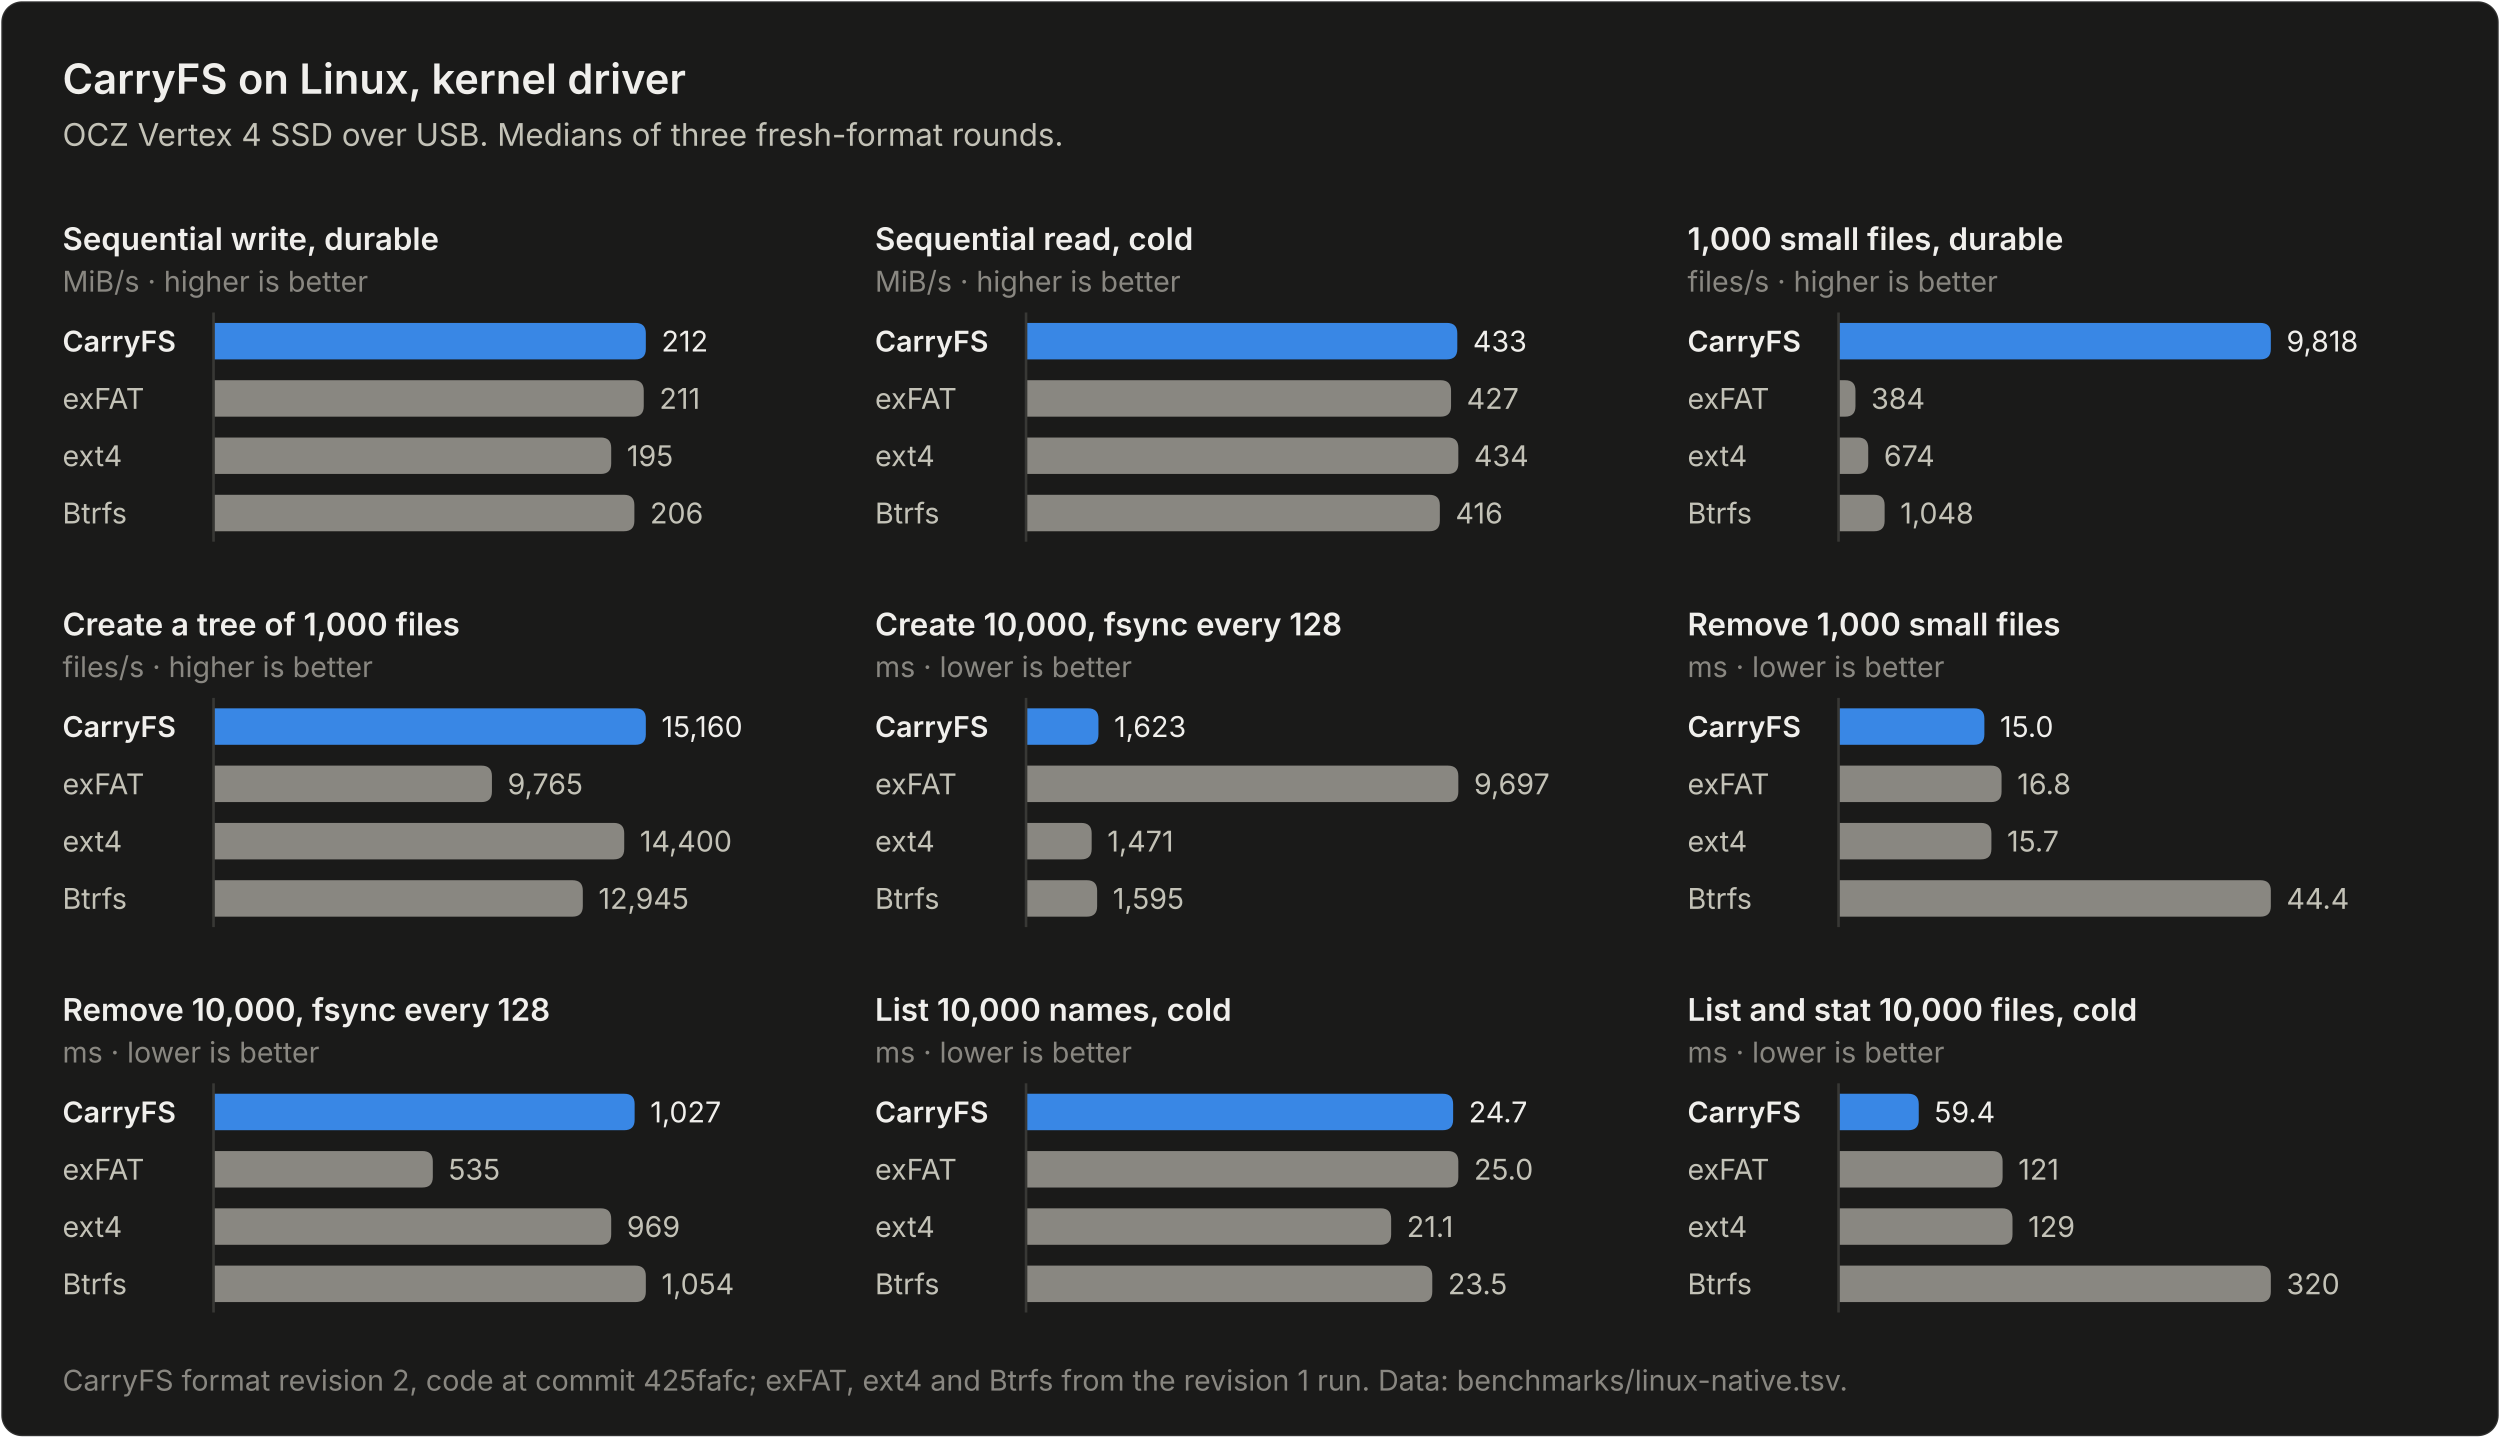
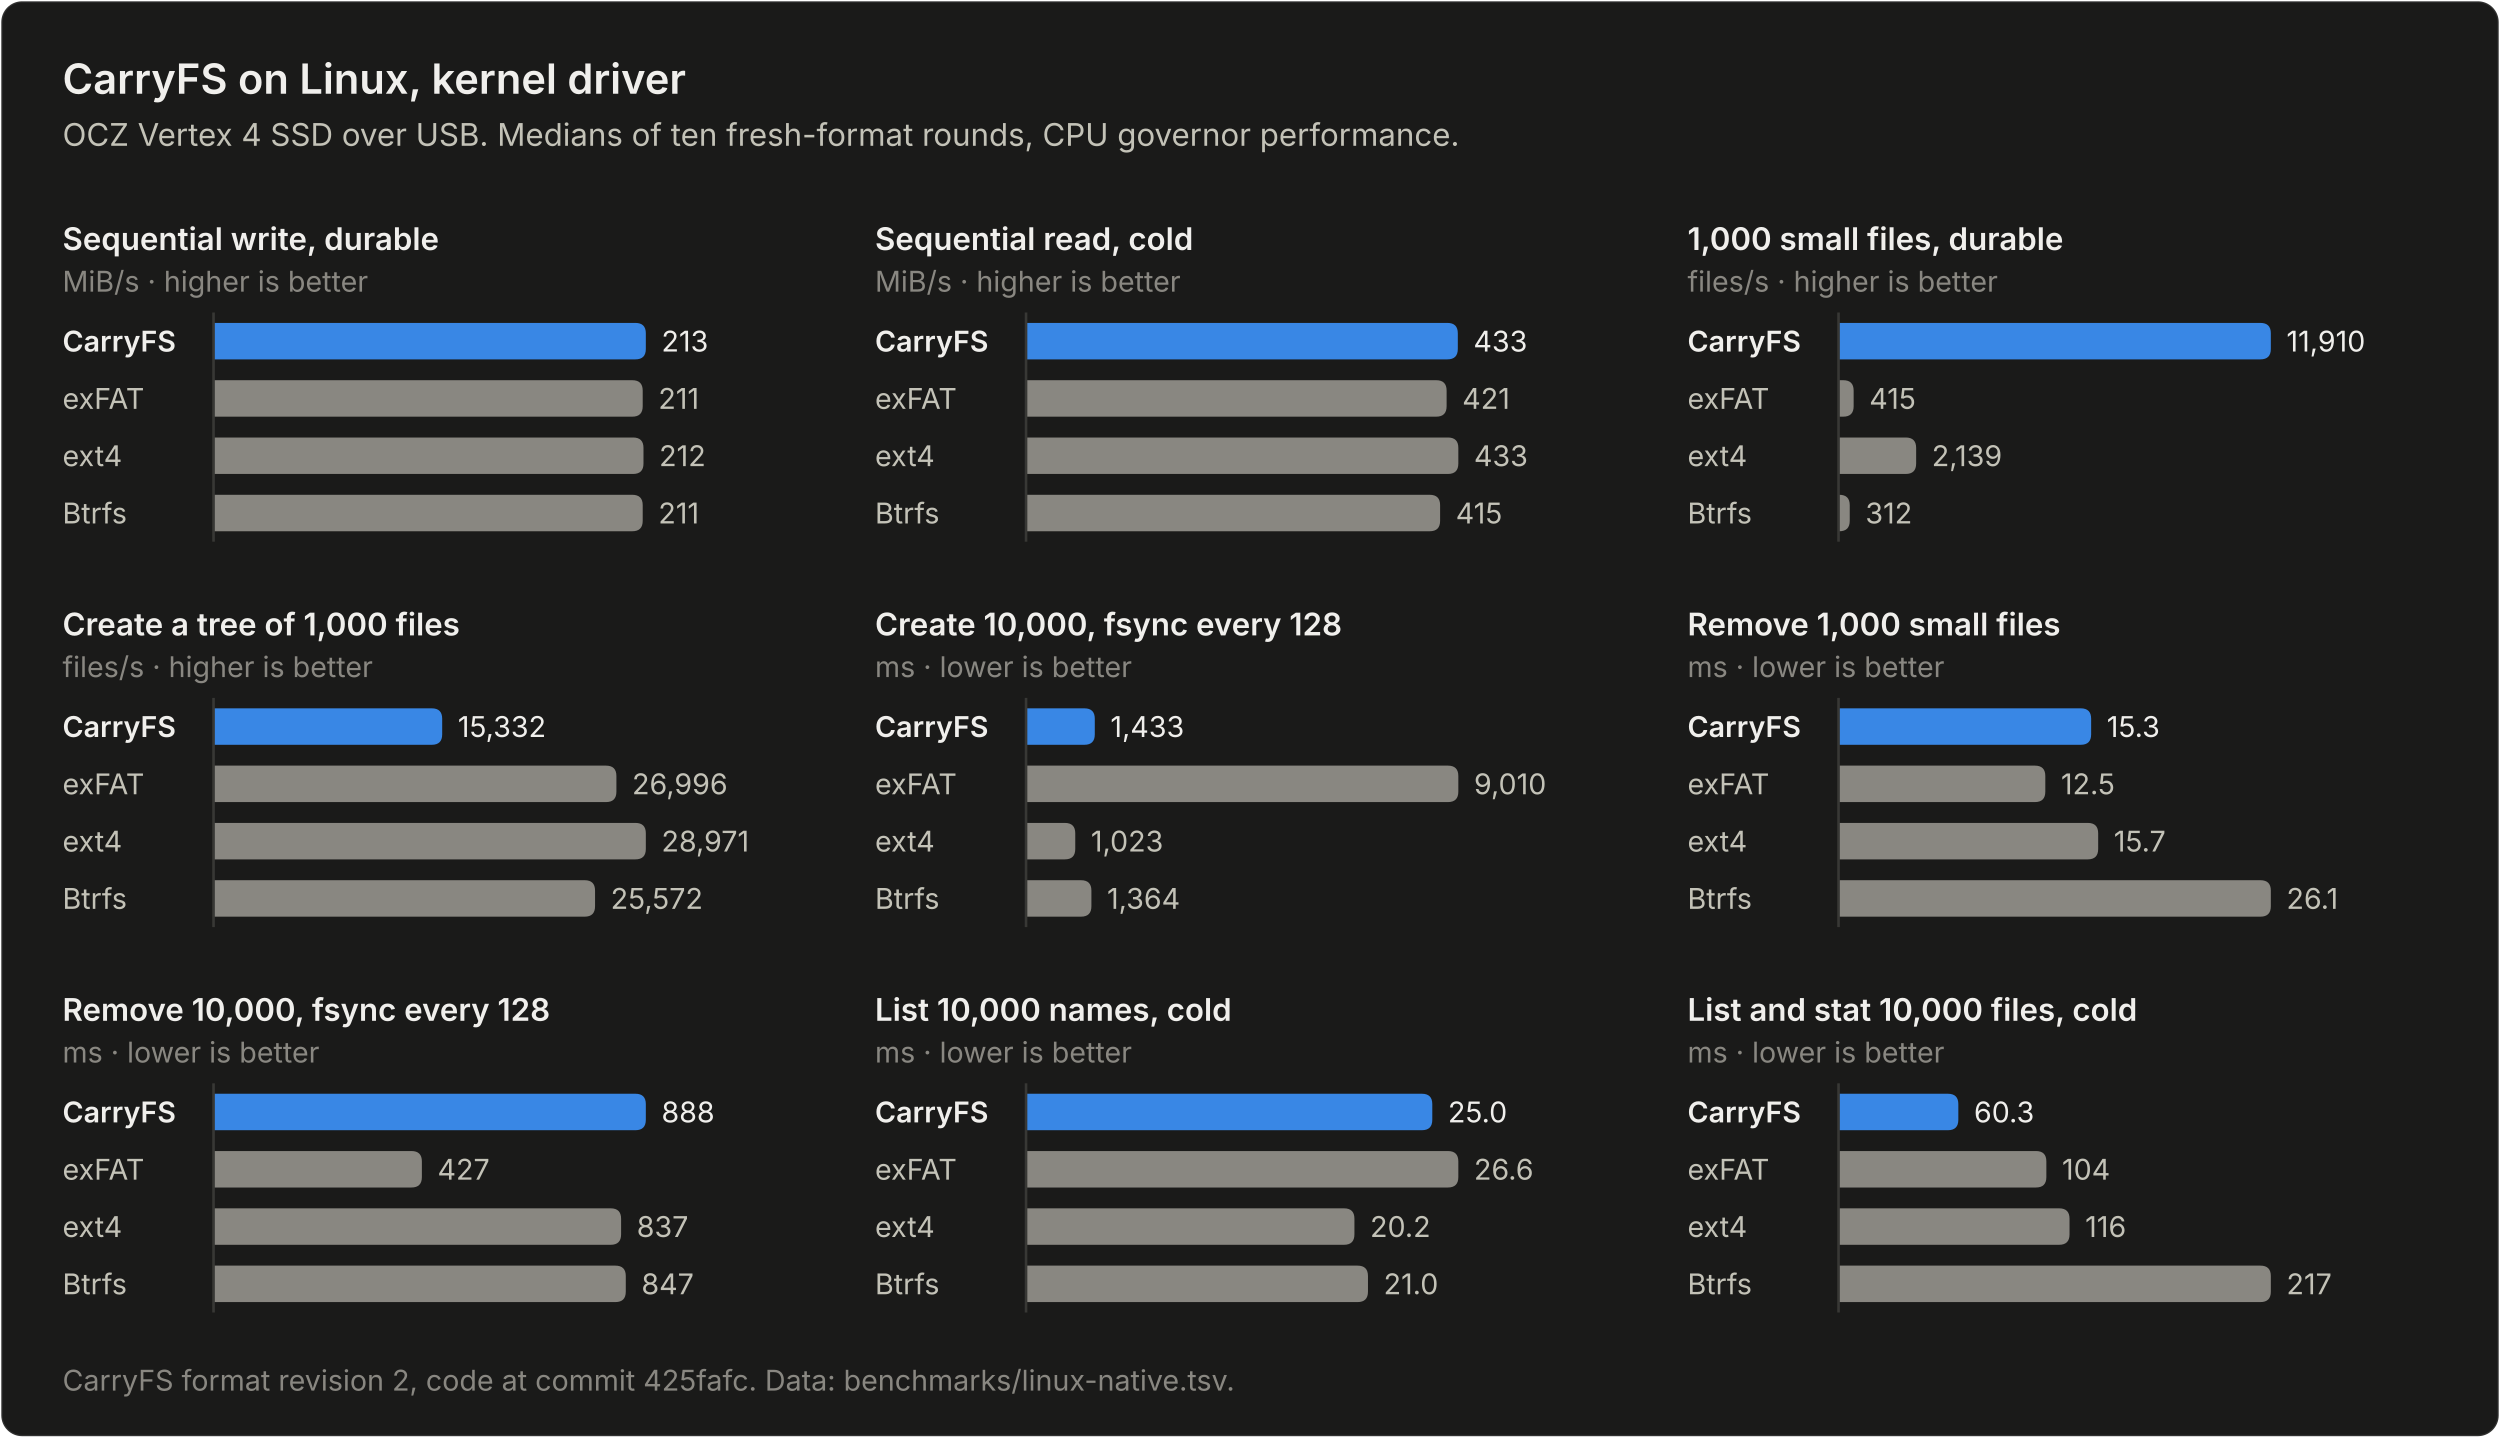
<svg xmlns="http://www.w3.org/2000/svg" viewBox="0 0 960 552" width="960" height="552" role="img" font-family="system-ui, -apple-system, 'Segoe UI', sans-serif">
  <rect x="0.5" y="0.5" width="959" height="551" rx="8" fill="#1a1a19" stroke="rgba(255,255,255,0.10)" />
  <text x="24.0" y="36.0" font-size="16" font-weight="600" text-anchor="start" fill="#f0efec">CarryFS on Linux, kernel driver</text>
-   <text x="24.0" y="56.0" font-size="12" font-weight="400" text-anchor="start" fill="#c3c2b7">OCZ Vertex 4 SSD over USB. Medians of three fresh-format rounds.</text>
+   <text x="24.0" y="56.0" font-size="12" font-weight="400" text-anchor="start" fill="#c3c2b7">OCZ Vertex 4 SSD over USB. Medians of ten fresh-format rounds, CPU governor performance.</text>
  <text x="24.0" y="96.0" font-size="12" font-weight="600" text-anchor="start" fill="#f0efec">Sequential write, durable</text>
  <text x="24.0" y="112.0" font-size="11" font-weight="400" text-anchor="start" fill="#898781">MiB/s · higher is better</text>
  <text x="24.0" y="135.0" font-size="11" font-weight="600" text-anchor="start" fill="#f0efec">CarryFS</text>
  <path fill="#3987e5" d="M82.0,124.0H244.0Q248.0,124.0 248.0,128.0V134.0Q248.0,138.0 244.0,138.0H82.0Z" />
-   <text x="254.0" y="135.0" font-size="11" font-weight="400" text-anchor="start" fill="#f0efec">212</text>
+   <text x="254.0" y="135.0" font-size="11" font-weight="400" text-anchor="start" fill="#f0efec">213</text>
  <text x="24.0" y="157.0" font-size="11" font-weight="400" text-anchor="start" fill="#c3c2b7">exFAT</text>
-   <path fill="#898781" d="M82.0,146.0H243.2Q247.2,146.0 247.2,150.0V156.0Q247.2,160.0 243.2,160.0H82.0Z" />
-   <text x="253.2" y="157.0" font-size="11" font-weight="400" text-anchor="start" fill="#c3c2b7">211</text>
+   <path fill="#898781" d="M82.0,146.0H242.8Q246.8,146.0 246.8,150.0V156.0Q246.8,160.0 242.8,160.0H82.0Z" />
+   <text x="252.8" y="157.0" font-size="11" font-weight="400" text-anchor="start" fill="#c3c2b7">211</text>
  <text x="24.0" y="179.0" font-size="11" font-weight="400" text-anchor="start" fill="#c3c2b7">ext4</text>
-   <path fill="#898781" d="M82.0,168.0H230.7Q234.7,168.0 234.7,172.0V178.0Q234.7,182.0 230.7,182.0H82.0Z" />
-   <text x="240.7" y="179.0" font-size="11" font-weight="400" text-anchor="start" fill="#c3c2b7">195</text>
+   <path fill="#898781" d="M82.0,168.0H243.1Q247.1,168.0 247.1,172.0V178.0Q247.1,182.0 243.1,182.0H82.0Z" />
+   <text x="253.1" y="179.0" font-size="11" font-weight="400" text-anchor="start" fill="#c3c2b7">212</text>
  <text x="24.0" y="201.0" font-size="11" font-weight="400" text-anchor="start" fill="#c3c2b7">Btrfs</text>
-   <path fill="#898781" d="M82.0,190.0H239.6Q243.6,190.0 243.6,194.0V200.0Q243.6,204.0 239.6,204.0H82.0Z" />
-   <text x="249.6" y="201.0" font-size="11" font-weight="400" text-anchor="start" fill="#c3c2b7">206</text>
+   <path fill="#898781" d="M82.0,190.0H242.8Q246.8,190.0 246.8,194.0V200.0Q246.8,204.0 242.8,204.0H82.0Z" />
+   <text x="252.8" y="201.0" font-size="11" font-weight="400" text-anchor="start" fill="#c3c2b7">211</text>
  <line x1="82.0" x2="82.0" y1="120.0" y2="208.0" stroke="#383835" />
  <text x="336.0" y="96.0" font-size="12" font-weight="600" text-anchor="start" fill="#f0efec">Sequential read, cold</text>
  <text x="336.0" y="112.0" font-size="11" font-weight="400" text-anchor="start" fill="#898781">MiB/s · higher is better</text>
  <text x="336.0" y="135.0" font-size="11" font-weight="600" text-anchor="start" fill="#f0efec">CarryFS</text>
-   <path fill="#3987e5" d="M394.0,124.0H555.6Q559.6,124.0 559.6,128.0V134.0Q559.6,138.0 555.6,138.0H394.0Z" />
-   <text x="565.6" y="135.0" font-size="11" font-weight="400" text-anchor="start" fill="#f0efec">433</text>
+   <path fill="#3987e5" d="M394.0,124.0H555.8Q559.8,124.0 559.8,128.0V134.0Q559.8,138.0 555.8,138.0H394.0Z" />
+   <text x="565.8" y="135.0" font-size="11" font-weight="400" text-anchor="start" fill="#f0efec">433</text>
  <text x="336.0" y="157.0" font-size="11" font-weight="400" text-anchor="start" fill="#c3c2b7">exFAT</text>
-   <path fill="#898781" d="M394.0,146.0H553.2Q557.2,146.0 557.2,150.0V156.0Q557.2,160.0 553.2,160.0H394.0Z" />
-   <text x="563.2" y="157.0" font-size="11" font-weight="400" text-anchor="start" fill="#c3c2b7">427</text>
+   <path fill="#898781" d="M394.0,146.0H551.5Q555.5,146.0 555.5,150.0V156.0Q555.5,160.0 551.5,160.0H394.0Z" />
+   <text x="561.5" y="157.0" font-size="11" font-weight="400" text-anchor="start" fill="#c3c2b7">421</text>
  <text x="336.0" y="179.0" font-size="11" font-weight="400" text-anchor="start" fill="#c3c2b7">ext4</text>
  <path fill="#898781" d="M394.0,168.0H556.0Q560.0,168.0 560.0,172.0V178.0Q560.0,182.0 556.0,182.0H394.0Z" />
-   <text x="566.0" y="179.0" font-size="11" font-weight="400" text-anchor="start" fill="#c3c2b7">434</text>
+   <text x="566.0" y="179.0" font-size="11" font-weight="400" text-anchor="start" fill="#c3c2b7">433</text>
  <text x="336.0" y="201.0" font-size="11" font-weight="400" text-anchor="start" fill="#c3c2b7">Btrfs</text>
-   <path fill="#898781" d="M394.0,190.0H548.9Q552.9,190.0 552.9,194.0V200.0Q552.9,204.0 548.9,204.0H394.0Z" />
-   <text x="558.9" y="201.0" font-size="11" font-weight="400" text-anchor="start" fill="#c3c2b7">416</text>
+   <path fill="#898781" d="M394.0,190.0H549.0Q553.0,190.0 553.0,194.0V200.0Q553.0,204.0 549.0,204.0H394.0Z" />
+   <text x="559.0" y="201.0" font-size="11" font-weight="400" text-anchor="start" fill="#c3c2b7">415</text>
  <line x1="394.0" x2="394.0" y1="120.0" y2="208.0" stroke="#383835" />
  <text x="648.0" y="96.0" font-size="12" font-weight="600" text-anchor="start" fill="#f0efec">1,000 small files, durable</text>
  <text x="648.0" y="112.0" font-size="11" font-weight="400" text-anchor="start" fill="#898781">files/s · higher is better</text>
  <text x="648.0" y="135.0" font-size="11" font-weight="600" text-anchor="start" fill="#f0efec">CarryFS</text>
  <path fill="#3987e5" d="M706.0,124.0H868.0Q872.0,124.0 872.0,128.0V134.0Q872.0,138.0 868.0,138.0H706.0Z" />
-   <text x="878.0" y="135.0" font-size="11" font-weight="400" text-anchor="start" fill="#f0efec">9,818</text>
+   <text x="878.0" y="135.0" font-size="11" font-weight="400" text-anchor="start" fill="#f0efec">11,910</text>
  <text x="648.0" y="157.0" font-size="11" font-weight="400" text-anchor="start" fill="#c3c2b7">exFAT</text>
-   <path fill="#898781" d="M706.0,146.0H708.5Q712.5,146.0 712.5,150.0V156.0Q712.5,160.0 708.5,160.0H706.0Z" />
-   <text x="718.5" y="157.0" font-size="11" font-weight="400" text-anchor="start" fill="#c3c2b7">384</text>
+   <path fill="#898781" d="M706.0,146.0H707.8Q711.8,146.0 711.8,150.0V156.0Q711.8,160.0 707.8,160.0H706.0Z" />
+   <text x="717.8" y="157.0" font-size="11" font-weight="400" text-anchor="start" fill="#c3c2b7">415</text>
  <text x="648.0" y="179.0" font-size="11" font-weight="400" text-anchor="start" fill="#c3c2b7">ext4</text>
-   <path fill="#898781" d="M706.0,168.0H713.4Q717.4,168.0 717.4,172.0V178.0Q717.4,182.0 713.4,182.0H706.0Z" />
-   <text x="723.4" y="179.0" font-size="11" font-weight="400" text-anchor="start" fill="#c3c2b7">674</text>
+   <path fill="#898781" d="M706.0,168.0H731.8Q735.8,168.0 735.8,172.0V178.0Q735.8,182.0 731.8,182.0H706.0Z" />
+   <text x="741.8" y="179.0" font-size="11" font-weight="400" text-anchor="start" fill="#c3c2b7">2,139</text>
  <text x="648.0" y="201.0" font-size="11" font-weight="400" text-anchor="start" fill="#c3c2b7">Btrfs</text>
-   <path fill="#898781" d="M706.0,190.0H719.7Q723.7,190.0 723.7,194.0V200.0Q723.7,204.0 719.7,204.0H706.0Z" />
-   <text x="729.7" y="201.0" font-size="11" font-weight="400" text-anchor="start" fill="#c3c2b7">1,048</text>
+   <path fill="#898781" d="M706.0,190.0H706.3Q710.3,190.0 710.3,194.0V200.0Q710.3,204.0 706.3,204.0H706.0Z" />
+   <text x="716.3" y="201.0" font-size="11" font-weight="400" text-anchor="start" fill="#c3c2b7">312</text>
  <line x1="706.0" x2="706.0" y1="120.0" y2="208.0" stroke="#383835" />
  <text x="24.0" y="244.0" font-size="12" font-weight="600" text-anchor="start" fill="#f0efec">Create a tree of 1,000 files</text>
  <text x="24.0" y="260.0" font-size="11" font-weight="400" text-anchor="start" fill="#898781">files/s · higher is better</text>
  <text x="24.0" y="283.0" font-size="11" font-weight="600" text-anchor="start" fill="#f0efec">CarryFS</text>
-   <path fill="#3987e5" d="M82.0,272.0H244.0Q248.0,272.0 248.0,276.0V282.0Q248.0,286.0 244.0,286.0H82.0Z" />
-   <text x="254.0" y="283.0" font-size="11" font-weight="400" text-anchor="start" fill="#f0efec">15,160</text>
+   <path fill="#3987e5" d="M82.0,272.0H165.8Q169.8,272.0 169.8,276.0V282.0Q169.8,286.0 165.8,286.0H82.0Z" />
+   <text x="175.8" y="283.0" font-size="11" font-weight="400" text-anchor="start" fill="#f0efec">15,332</text>
  <text x="24.0" y="305.0" font-size="11" font-weight="400" text-anchor="start" fill="#c3c2b7">exFAT</text>
-   <path fill="#898781" d="M82.0,294.0H184.9Q188.9,294.0 188.9,298.0V304.0Q188.9,308.0 184.9,308.0H82.0Z" />
-   <text x="194.9" y="305.0" font-size="11" font-weight="400" text-anchor="start" fill="#c3c2b7">9,765</text>
+   <path fill="#898781" d="M82.0,294.0H232.7Q236.7,294.0 236.7,298.0V304.0Q236.7,308.0 232.7,308.0H82.0Z" />
+   <text x="242.7" y="305.0" font-size="11" font-weight="400" text-anchor="start" fill="#c3c2b7">26,996</text>
  <text x="24.0" y="327.0" font-size="11" font-weight="400" text-anchor="start" fill="#c3c2b7">ext4</text>
-   <path fill="#898781" d="M82.0,316.0H235.7Q239.7,316.0 239.7,320.0V326.0Q239.7,330.0 235.7,330.0H82.0Z" />
-   <text x="245.7" y="327.0" font-size="11" font-weight="400" text-anchor="start" fill="#c3c2b7">14,400</text>
+   <path fill="#898781" d="M82.0,316.0H244.0Q248.0,316.0 248.0,320.0V326.0Q248.0,330.0 244.0,330.0H82.0Z" />
+   <text x="254.0" y="327.0" font-size="11" font-weight="400" text-anchor="start" fill="#c3c2b7">28,971</text>
  <text x="24.0" y="349.0" font-size="11" font-weight="400" text-anchor="start" fill="#c3c2b7">Btrfs</text>
-   <path fill="#898781" d="M82.0,338.0H219.8Q223.8,338.0 223.8,342.0V348.0Q223.8,352.0 219.8,352.0H82.0Z" />
-   <text x="229.8" y="349.0" font-size="11" font-weight="400" text-anchor="start" fill="#c3c2b7">12,945</text>
+   <path fill="#898781" d="M82.0,338.0H224.5Q228.5,338.0 228.5,342.0V348.0Q228.5,352.0 224.5,352.0H82.0Z" />
+   <text x="234.5" y="349.0" font-size="11" font-weight="400" text-anchor="start" fill="#c3c2b7">25,572</text>
  <line x1="82.0" x2="82.0" y1="268.0" y2="356.0" stroke="#383835" />
  <text x="336.0" y="244.0" font-size="12" font-weight="600" text-anchor="start" fill="#f0efec">Create 10,000, fsync every 128</text>
  <text x="336.0" y="260.0" font-size="11" font-weight="400" text-anchor="start" fill="#898781">ms · lower is better</text>
  <text x="336.0" y="283.0" font-size="11" font-weight="600" text-anchor="start" fill="#f0efec">CarryFS</text>
-   <path fill="#3987e5" d="M394.0,272.0H417.8Q421.8,272.0 421.8,276.0V282.0Q421.8,286.0 417.8,286.0H394.0Z" />
-   <text x="427.8" y="283.0" font-size="11" font-weight="400" text-anchor="start" fill="#f0efec">1,623</text>
+   <path fill="#3987e5" d="M394.0,272.0H416.4Q420.4,272.0 420.4,276.0V282.0Q420.4,286.0 416.4,286.0H394.0Z" />
+   <text x="426.4" y="283.0" font-size="11" font-weight="400" text-anchor="start" fill="#f0efec">1,433</text>
  <text x="336.0" y="305.0" font-size="11" font-weight="400" text-anchor="start" fill="#c3c2b7">exFAT</text>
  <path fill="#898781" d="M394.0,294.0H556.0Q560.0,294.0 560.0,298.0V304.0Q560.0,308.0 556.0,308.0H394.0Z" />
-   <text x="566.0" y="305.0" font-size="11" font-weight="400" text-anchor="start" fill="#c3c2b7">9,697</text>
+   <text x="566.0" y="305.0" font-size="11" font-weight="400" text-anchor="start" fill="#c3c2b7">9,010</text>
  <text x="336.0" y="327.0" font-size="11" font-weight="400" text-anchor="start" fill="#c3c2b7">ext4</text>
-   <path fill="#898781" d="M394.0,316.0H415.2Q419.2,316.0 419.2,320.0V326.0Q419.2,330.0 415.2,330.0H394.0Z" />
-   <text x="425.2" y="327.0" font-size="11" font-weight="400" text-anchor="start" fill="#c3c2b7">1,471</text>
+   <path fill="#898781" d="M394.0,316.0H408.9Q412.9,316.0 412.9,320.0V326.0Q412.9,330.0 408.9,330.0H394.0Z" />
+   <text x="418.9" y="327.0" font-size="11" font-weight="400" text-anchor="start" fill="#c3c2b7">1,023</text>
  <text x="336.0" y="349.0" font-size="11" font-weight="400" text-anchor="start" fill="#c3c2b7">Btrfs</text>
-   <path fill="#898781" d="M394.0,338.0H417.3Q421.3,338.0 421.3,342.0V348.0Q421.3,352.0 417.3,352.0H394.0Z" />
-   <text x="427.3" y="349.0" font-size="11" font-weight="400" text-anchor="start" fill="#c3c2b7">1,595</text>
+   <path fill="#898781" d="M394.0,338.0H415.1Q419.1,338.0 419.1,342.0V348.0Q419.1,352.0 415.1,352.0H394.0Z" />
+   <text x="425.1" y="349.0" font-size="11" font-weight="400" text-anchor="start" fill="#c3c2b7">1,364</text>
  <line x1="394.0" x2="394.0" y1="268.0" y2="356.0" stroke="#383835" />
  <text x="648.0" y="244.0" font-size="12" font-weight="600" text-anchor="start" fill="#f0efec">Remove 1,000 small files</text>
  <text x="648.0" y="260.0" font-size="11" font-weight="400" text-anchor="start" fill="#898781">ms · lower is better</text>
  <text x="648.0" y="283.0" font-size="11" font-weight="600" text-anchor="start" fill="#f0efec">CarryFS</text>
-   <path fill="#3987e5" d="M706.0,272.0H758.0Q762.0,272.0 762.0,276.0V282.0Q762.0,286.0 758.0,286.0H706.0Z" />
-   <text x="768.0" y="283.0" font-size="11" font-weight="400" text-anchor="start" fill="#f0efec">15.0</text>
+   <path fill="#3987e5" d="M706.0,272.0H799.0Q803.0,272.0 803.0,276.0V282.0Q803.0,286.0 799.0,286.0H706.0Z" />
+   <text x="809.0" y="283.0" font-size="11" font-weight="400" text-anchor="start" fill="#f0efec">15.3</text>
  <text x="648.0" y="305.0" font-size="11" font-weight="400" text-anchor="start" fill="#c3c2b7">exFAT</text>
-   <path fill="#898781" d="M706.0,294.0H764.6Q768.6,294.0 768.6,298.0V304.0Q768.6,308.0 764.6,308.0H706.0Z" />
-   <text x="774.6" y="305.0" font-size="11" font-weight="400" text-anchor="start" fill="#c3c2b7">16.8</text>
+   <path fill="#898781" d="M706.0,294.0H781.4Q785.4,294.0 785.4,298.0V304.0Q785.4,308.0 781.4,308.0H706.0Z" />
+   <text x="791.4" y="305.0" font-size="11" font-weight="400" text-anchor="start" fill="#c3c2b7">12.5</text>
  <text x="648.0" y="327.0" font-size="11" font-weight="400" text-anchor="start" fill="#c3c2b7">ext4</text>
-   <path fill="#898781" d="M706.0,316.0H760.7Q764.7,316.0 764.7,320.0V326.0Q764.7,330.0 760.7,330.0H706.0Z" />
-   <text x="770.7" y="327.0" font-size="11" font-weight="400" text-anchor="start" fill="#c3c2b7">15.7</text>
+   <path fill="#898781" d="M706.0,316.0H801.7Q805.7,316.0 805.7,320.0V326.0Q805.7,330.0 801.7,330.0H706.0Z" />
+   <text x="811.7" y="327.0" font-size="11" font-weight="400" text-anchor="start" fill="#c3c2b7">15.7</text>
  <text x="648.0" y="349.0" font-size="11" font-weight="400" text-anchor="start" fill="#c3c2b7">Btrfs</text>
  <path fill="#898781" d="M706.0,338.0H868.0Q872.0,338.0 872.0,342.0V348.0Q872.0,352.0 868.0,352.0H706.0Z" />
-   <text x="878.0" y="349.0" font-size="11" font-weight="400" text-anchor="start" fill="#c3c2b7">44.4</text>
+   <text x="878.0" y="349.0" font-size="11" font-weight="400" text-anchor="start" fill="#c3c2b7">26.1</text>
  <line x1="706.0" x2="706.0" y1="268.0" y2="356.0" stroke="#383835" />
  <text x="24.0" y="392.0" font-size="12" font-weight="600" text-anchor="start" fill="#f0efec">Remove 10,000, fsync every 128</text>
  <text x="24.0" y="408.0" font-size="11" font-weight="400" text-anchor="start" fill="#898781">ms · lower is better</text>
  <text x="24.0" y="431.0" font-size="11" font-weight="600" text-anchor="start" fill="#f0efec">CarryFS</text>
-   <path fill="#3987e5" d="M82.0,420.0H239.7Q243.7,420.0 243.7,424.0V430.0Q243.7,434.0 239.7,434.0H82.0Z" />
-   <text x="249.7" y="431.0" font-size="11" font-weight="400" text-anchor="start" fill="#f0efec">1,027</text>
+   <path fill="#3987e5" d="M82.0,420.0H244.0Q248.0,420.0 248.0,424.0V430.0Q248.0,434.0 244.0,434.0H82.0Z" />
+   <text x="254.0" y="431.0" font-size="11" font-weight="400" text-anchor="start" fill="#f0efec">888</text>
  <text x="24.0" y="453.0" font-size="11" font-weight="400" text-anchor="start" fill="#c3c2b7">exFAT</text>
-   <path fill="#898781" d="M82.0,442.0H162.2Q166.2,442.0 166.2,446.0V452.0Q166.2,456.0 162.2,456.0H82.0Z" />
-   <text x="172.2" y="453.0" font-size="11" font-weight="400" text-anchor="start" fill="#c3c2b7">535</text>
+   <path fill="#898781" d="M82.0,442.0H158.0Q162.0,442.0 162.0,446.0V452.0Q162.0,456.0 158.0,456.0H82.0Z" />
+   <text x="168.0" y="453.0" font-size="11" font-weight="400" text-anchor="start" fill="#c3c2b7">427</text>
  <text x="24.0" y="475.0" font-size="11" font-weight="400" text-anchor="start" fill="#c3c2b7">ext4</text>
-   <path fill="#898781" d="M82.0,464.0H230.7Q234.7,464.0 234.7,468.0V474.0Q234.7,478.0 230.7,478.0H82.0Z" />
-   <text x="240.7" y="475.0" font-size="11" font-weight="400" text-anchor="start" fill="#c3c2b7">969</text>
+   <path fill="#898781" d="M82.0,464.0H234.5Q238.5,464.0 238.5,468.0V474.0Q238.5,478.0 234.5,478.0H82.0Z" />
+   <text x="244.5" y="475.0" font-size="11" font-weight="400" text-anchor="start" fill="#c3c2b7">837</text>
  <text x="24.0" y="497.0" font-size="11" font-weight="400" text-anchor="start" fill="#c3c2b7">Btrfs</text>
-   <path fill="#898781" d="M82.0,486.0H244.0Q248.0,486.0 248.0,490.0V496.0Q248.0,500.0 244.0,500.0H82.0Z" />
-   <text x="254.0" y="497.0" font-size="11" font-weight="400" text-anchor="start" fill="#c3c2b7">1,054</text>
+   <path fill="#898781" d="M82.0,486.0H236.3Q240.3,486.0 240.3,490.0V496.0Q240.3,500.0 236.3,500.0H82.0Z" />
+   <text x="246.3" y="497.0" font-size="11" font-weight="400" text-anchor="start" fill="#c3c2b7">847</text>
  <line x1="82.0" x2="82.0" y1="416.0" y2="504.0" stroke="#383835" />
  <text x="336.0" y="392.0" font-size="12" font-weight="600" text-anchor="start" fill="#f0efec">List 10,000 names, cold</text>
  <text x="336.0" y="408.0" font-size="11" font-weight="400" text-anchor="start" fill="#898781">ms · lower is better</text>
  <text x="336.0" y="431.0" font-size="11" font-weight="600" text-anchor="start" fill="#f0efec">CarryFS</text>
-   <path fill="#3987e5" d="M394.0,420.0H554.0Q558.0,420.0 558.0,424.0V430.0Q558.0,434.0 554.0,434.0H394.0Z" />
-   <text x="564.0" y="431.0" font-size="11" font-weight="400" text-anchor="start" fill="#f0efec">24.7</text>
+   <path fill="#3987e5" d="M394.0,420.0H546.0Q550.0,420.0 550.0,424.0V430.0Q550.0,434.0 546.0,434.0H394.0Z" />
+   <text x="556.0" y="431.0" font-size="11" font-weight="400" text-anchor="start" fill="#f0efec">25.0</text>
  <text x="336.0" y="453.0" font-size="11" font-weight="400" text-anchor="start" fill="#c3c2b7">exFAT</text>
  <path fill="#898781" d="M394.0,442.0H556.0Q560.0,442.0 560.0,446.0V452.0Q560.0,456.0 556.0,456.0H394.0Z" />
-   <text x="566.0" y="453.0" font-size="11" font-weight="400" text-anchor="start" fill="#c3c2b7">25.0</text>
+   <text x="566.0" y="453.0" font-size="11" font-weight="400" text-anchor="start" fill="#c3c2b7">26.6</text>
  <text x="336.0" y="475.0" font-size="11" font-weight="400" text-anchor="start" fill="#c3c2b7">ext4</text>
-   <path fill="#898781" d="M394.0,464.0H530.2Q534.2,464.0 534.2,468.0V474.0Q534.2,478.0 530.2,478.0H394.0Z" />
-   <text x="540.2" y="475.0" font-size="11" font-weight="400" text-anchor="start" fill="#c3c2b7">21.1</text>
+   <path fill="#898781" d="M394.0,464.0H516.1Q520.1,464.0 520.1,468.0V474.0Q520.1,478.0 516.1,478.0H394.0Z" />
+   <text x="526.1" y="475.0" font-size="11" font-weight="400" text-anchor="start" fill="#c3c2b7">20.2</text>
  <text x="336.0" y="497.0" font-size="11" font-weight="400" text-anchor="start" fill="#c3c2b7">Btrfs</text>
-   <path fill="#898781" d="M394.0,486.0H546.0Q550.0,486.0 550.0,490.0V496.0Q550.0,500.0 546.0,500.0H394.0Z" />
-   <text x="556.0" y="497.0" font-size="11" font-weight="400" text-anchor="start" fill="#c3c2b7">23.5</text>
+   <path fill="#898781" d="M394.0,486.0H521.3Q525.3,486.0 525.3,490.0V496.0Q525.3,500.0 521.3,500.0H394.0Z" />
+   <text x="531.3" y="497.0" font-size="11" font-weight="400" text-anchor="start" fill="#c3c2b7">21.0</text>
  <line x1="394.0" x2="394.0" y1="416.0" y2="504.0" stroke="#383835" />
  <text x="648.0" y="392.0" font-size="12" font-weight="600" text-anchor="start" fill="#f0efec">List and stat 10,000 files, cold</text>
  <text x="648.0" y="408.0" font-size="11" font-weight="400" text-anchor="start" fill="#898781">ms · lower is better</text>
  <text x="648.0" y="431.0" font-size="11" font-weight="600" text-anchor="start" fill="#f0efec">CarryFS</text>
-   <path fill="#3987e5" d="M706.0,420.0H732.8Q736.8,420.0 736.8,424.0V430.0Q736.8,434.0 732.8,434.0H706.0Z" />
-   <text x="742.8" y="431.0" font-size="11" font-weight="400" text-anchor="start" fill="#f0efec">59.4</text>
+   <path fill="#3987e5" d="M706.0,420.0H748.0Q752.0,420.0 752.0,424.0V430.0Q752.0,434.0 748.0,434.0H706.0Z" />
+   <text x="758.0" y="431.0" font-size="11" font-weight="400" text-anchor="start" fill="#f0efec">60.3</text>
  <text x="648.0" y="453.0" font-size="11" font-weight="400" text-anchor="start" fill="#c3c2b7">exFAT</text>
-   <path fill="#898781" d="M706.0,442.0H765.0Q769.0,442.0 769.0,446.0V452.0Q769.0,456.0 765.0,456.0H706.0Z" />
-   <text x="775.0" y="453.0" font-size="11" font-weight="400" text-anchor="start" fill="#c3c2b7">121</text>
+   <path fill="#898781" d="M706.0,442.0H781.8Q785.8,442.0 785.8,446.0V452.0Q785.8,456.0 781.8,456.0H706.0Z" />
+   <text x="791.8" y="453.0" font-size="11" font-weight="400" text-anchor="start" fill="#c3c2b7">104</text>
  <text x="648.0" y="475.0" font-size="11" font-weight="400" text-anchor="start" fill="#c3c2b7">ext4</text>
-   <path fill="#898781" d="M706.0,464.0H768.8Q772.8,464.0 772.8,468.0V474.0Q772.8,478.0 768.8,478.0H706.0Z" />
-   <text x="778.8" y="475.0" font-size="11" font-weight="400" text-anchor="start" fill="#c3c2b7">129</text>
+   <path fill="#898781" d="M706.0,464.0H790.7Q794.7,464.0 794.7,468.0V474.0Q794.7,478.0 790.7,478.0H706.0Z" />
+   <text x="800.7" y="475.0" font-size="11" font-weight="400" text-anchor="start" fill="#c3c2b7">116</text>
  <text x="648.0" y="497.0" font-size="11" font-weight="400" text-anchor="start" fill="#c3c2b7">Btrfs</text>
  <path fill="#898781" d="M706.0,486.0H868.0Q872.0,486.0 872.0,490.0V496.0Q872.0,500.0 868.0,500.0H706.0Z" />
-   <text x="878.0" y="497.0" font-size="11" font-weight="400" text-anchor="start" fill="#c3c2b7">320</text>
+   <text x="878.0" y="497.0" font-size="11" font-weight="400" text-anchor="start" fill="#c3c2b7">217</text>
  <line x1="706.0" x2="706.0" y1="416.0" y2="504.0" stroke="#383835" />
-   <text x="24.0" y="534.0" font-size="11" font-weight="400" text-anchor="start" fill="#898781">CarryFS format revision 2, code at commit 425fafc; exFAT, ext4 and Btrfs from the revision 1 run. Data: benchmarks/linux-native.tsv.</text>
+   <text x="24.0" y="534.0" font-size="11" font-weight="400" text-anchor="start" fill="#898781">CarryFS format revision 2, code at commit 425fafc. Data: benchmarks/linux-native.tsv.</text>
</svg>
